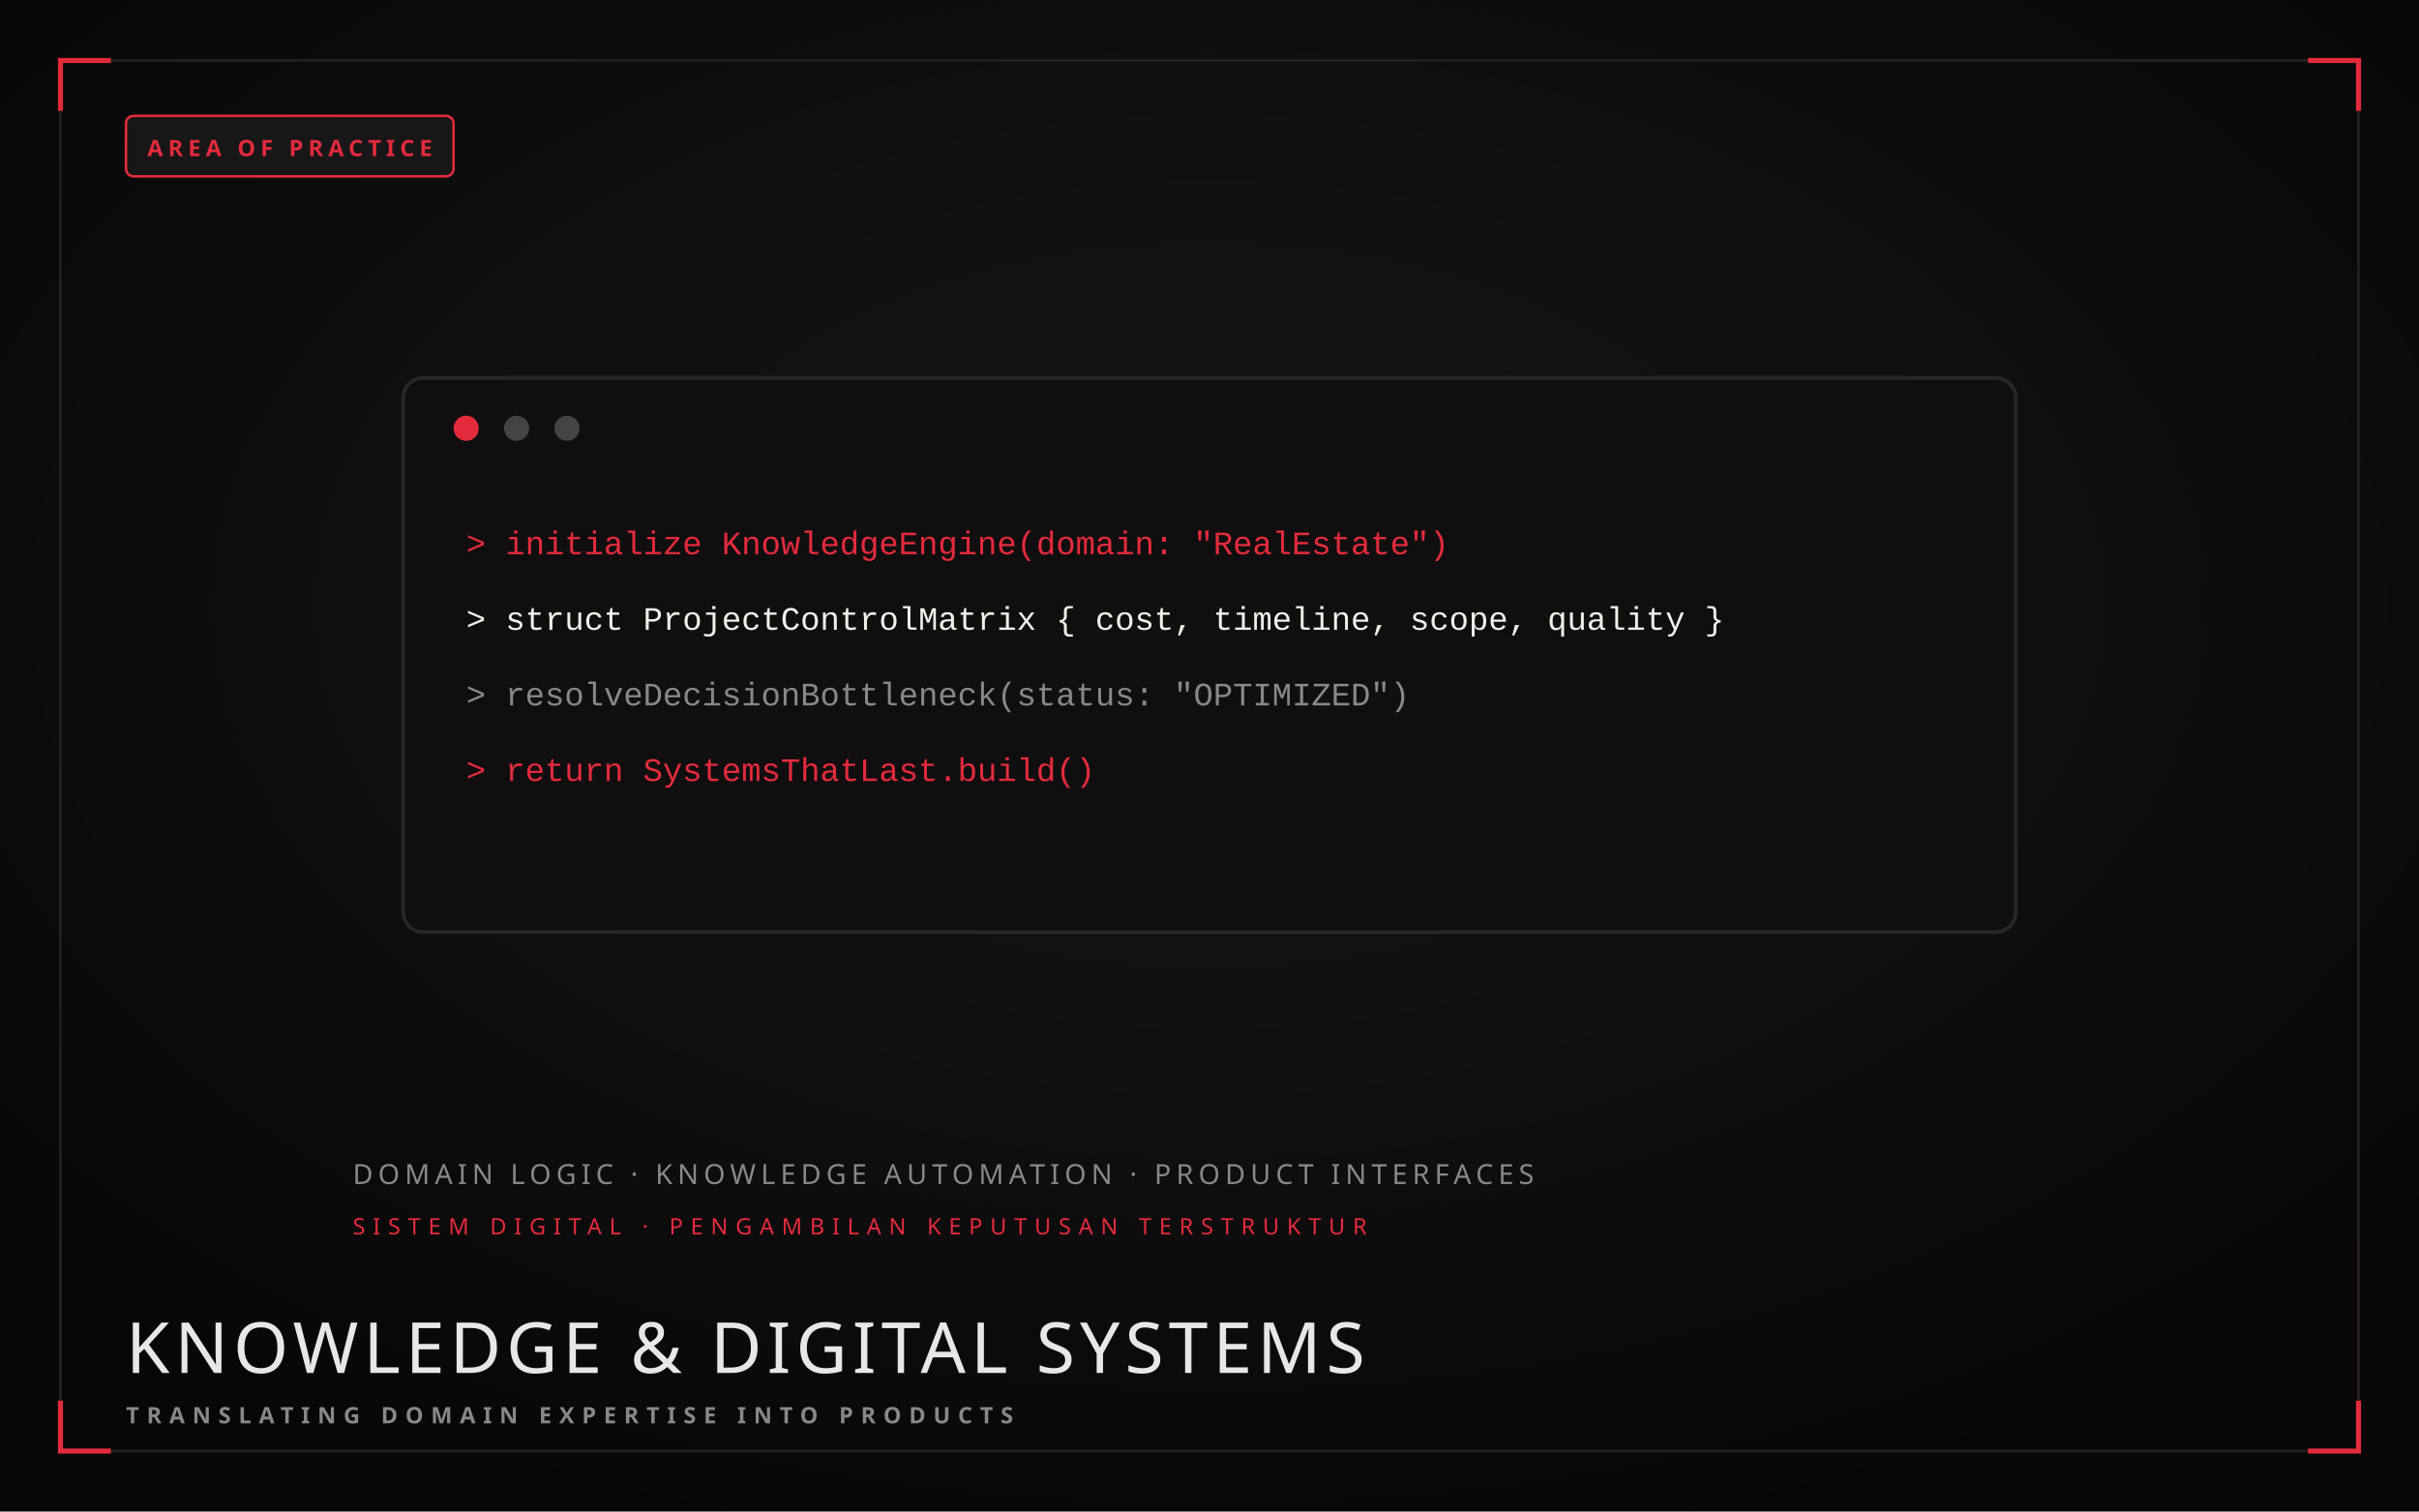
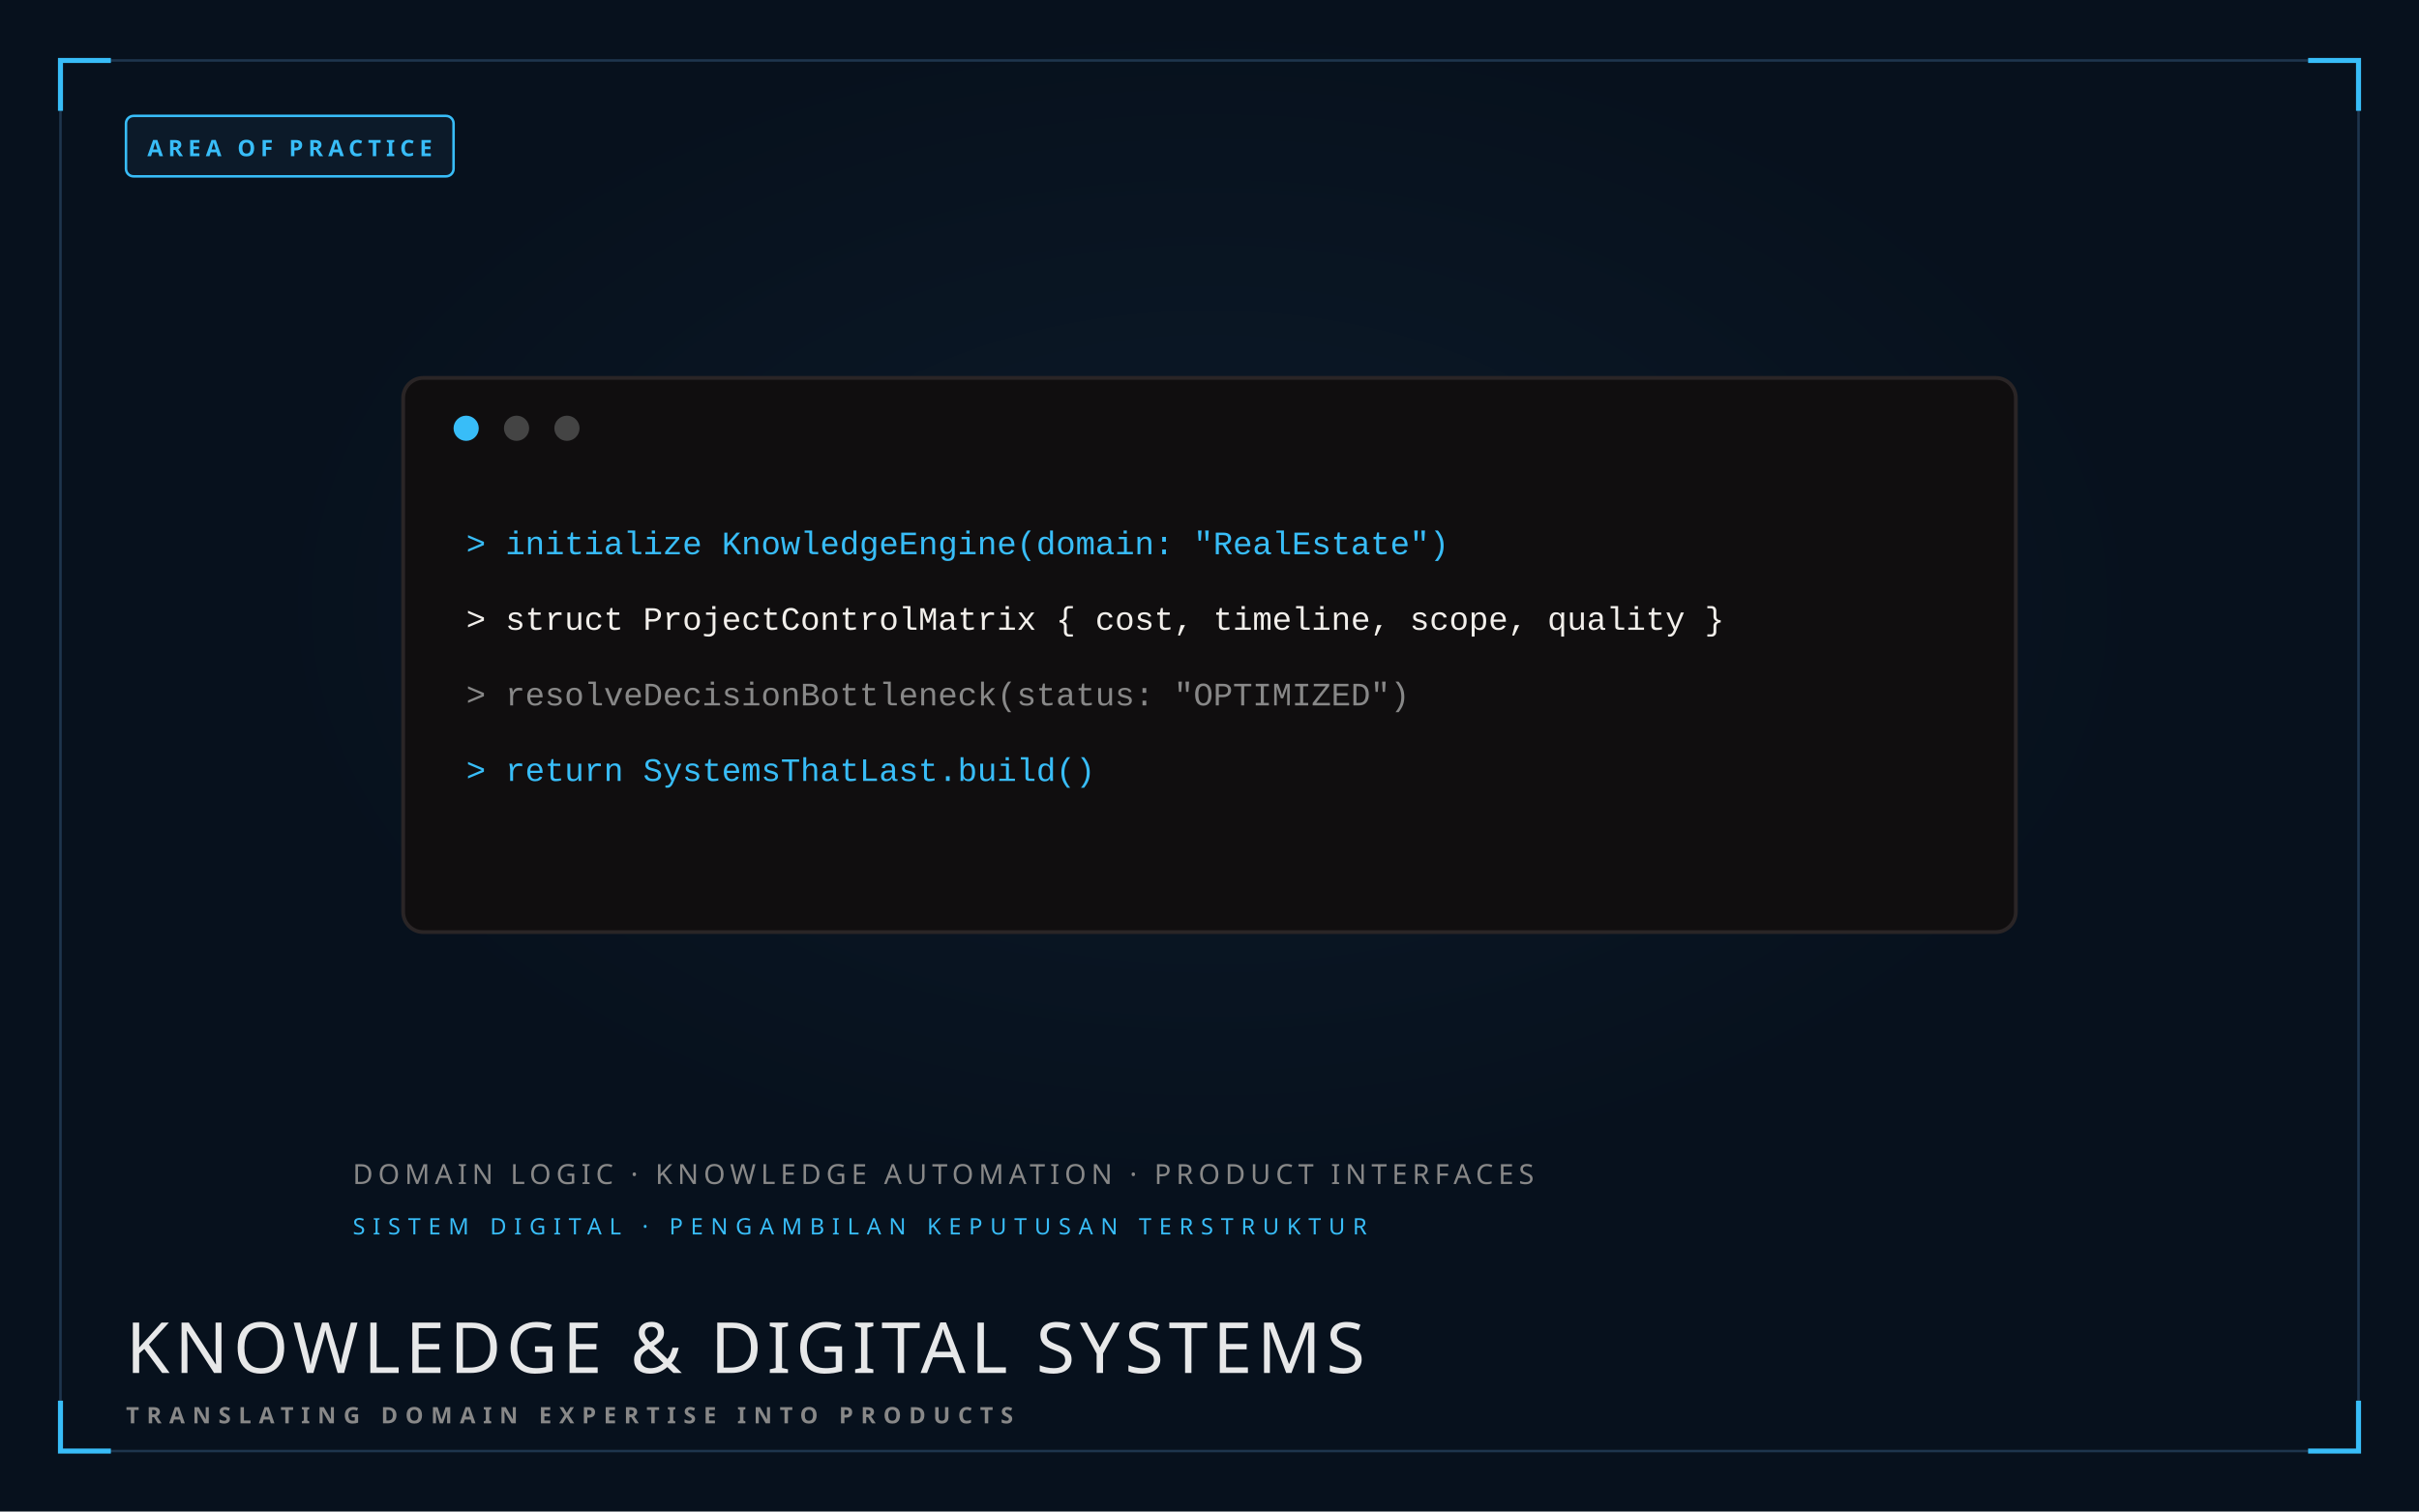
<svg xmlns="http://www.w3.org/2000/svg" viewBox="0 0 960 600" width="960" height="600">
  <defs>
    <radialGradient id="cardGrad" cx="50%" cy="40%" r="65%">
-       <stop offset="0%" stop-color="#191617" />
-       <stop offset="60%" stop-color="#0f0d0e" />
-       <stop offset="100%" stop-color="#080708" />
+       <stop offset="0%" stop-color="#0c1a29" />
+       <stop offset="60%" stop-color="#07111D" />
+       <stop offset="100%" stop-color="#07111D" />
    </radialGradient>
    <linearGradient id="glowRed" x1="0%" y1="0%" x2="100%" y2="0%">
-       <stop offset="0%" stop-color="#e32b3c" />
-       <stop offset="100%" stop-color="#800615" />
+       <stop offset="0%" stop-color="#38BDF8" />
+       <stop offset="100%" stop-color="#0369a1" />
    </linearGradient>
  </defs>
  <rect width="960" height="600" fill="url(#cardGrad)" />
-   <rect x="24" y="24" width="912" height="552" fill="none" stroke="#252122" stroke-width="1" />
-   <rect x="50" y="46" width="130" height="24" rx="3" fill="#191617" stroke="#e32b3c" stroke-width="1" />
-   <text x="115" y="62" font-family="'Manrope', sans-serif" font-size="9" font-weight="700" letter-spacing="2" fill="#e32b3c" text-anchor="middle">AREA OF PRACTICE</text>
-   <path d="M 24,44 L 24,24 L 44,24" fill="none" stroke="#e32b3c" stroke-width="2" />
-   <path d="M 936,44 L 936,24 L 916,24" fill="none" stroke="#e32b3c" stroke-width="2" />
-   <path d="M 24,556 L 24,576 L 44,576" fill="none" stroke="#e32b3c" stroke-width="2" />
-   <path d="M 936,556 L 936,576 L 916,576" fill="none" stroke="#e32b3c" stroke-width="2" />
+   <rect x="24" y="24" width="912" height="552" fill="none" stroke="#1e354d" stroke-width="1" />
+   <rect x="50" y="46" width="130" height="24" rx="3" fill="#0c1a29" stroke="#38BDF8" stroke-width="1" />
+   <text x="115" y="62" font-family="'Manrope', sans-serif" font-size="9" font-weight="700" letter-spacing="2" fill="#38BDF8" text-anchor="middle">AREA OF PRACTICE</text>
+   <path d="M 24,44 L 24,24 L 44,24" fill="none" stroke="#38BDF8" stroke-width="2" />
+   <path d="M 936,44 L 936,24 L 916,24" fill="none" stroke="#38BDF8" stroke-width="2" />
+   <path d="M 24,556 L 24,576 L 44,576" fill="none" stroke="#38BDF8" stroke-width="2" />
+   <path d="M 936,556 L 936,576 L 916,576" fill="none" stroke="#38BDF8" stroke-width="2" />
  <g transform="translate(160, 150)">
    <rect x="0" y="0" width="640" height="220" rx="8" fill="#100e0f" stroke="#2a2526" stroke-width="1.5" />
-     <circle cx="25" cy="20" r="5" fill="#e32b3c" />
+     <circle cx="25" cy="20" r="5" fill="#38BDF8" />
    <circle cx="45" cy="20" r="5" fill="#444" />
    <circle cx="65" cy="20" r="5" fill="#444" />
-     <text x="25" y="70" font-family="'Courier New', monospace" font-size="13" fill="#e32b3c">&gt; initialize KnowledgeEngine(domain: "RealEstate")</text>
+     <text x="25" y="70" font-family="'Courier New', monospace" font-size="13" fill="#38BDF8">&gt; initialize KnowledgeEngine(domain: "RealEstate")</text>
    <text x="25" y="100" font-family="'Courier New', monospace" font-size="13" fill="#f2efeb">&gt; struct ProjectControlMatrix { cost, timeline, scope, quality }</text>
    <text x="25" y="130" font-family="'Courier New', monospace" font-size="13" fill="#888">&gt; resolveDecisionBottleneck(status: "OPTIMIZED")</text>
-     <text x="25" y="160" font-family="'Courier New', monospace" font-size="13" fill="#e32b3c">&gt; return SystemsThatLast.build()</text>
+     <text x="25" y="160" font-family="'Courier New', monospace" font-size="13" fill="#38BDF8">&gt; return SystemsThatLast.build()</text>
  </g>
  <text x="140" y="470" font-family="'Manrope', sans-serif" font-size="11" letter-spacing="2" fill="#888">DOMAIN LOGIC · KNOWLEDGE AUTOMATION · PRODUCT INTERFACES</text>
-   <text x="140" y="490" font-family="'Manrope', sans-serif" font-size="9" letter-spacing="3" fill="#e32b3c">SISTEM DIGITAL · PENGAMBILAN KEPUTUSAN TERSTRUKTUR</text>
+   <text x="140" y="490" font-family="'Manrope', sans-serif" font-size="9" letter-spacing="3" fill="#38BDF8">SISTEM DIGITAL · PENGAMBILAN KEPUTUSAN TERSTRUKTUR</text>
  <text x="50" y="545" font-family="'Anton', Impact, sans-serif" font-size="28" letter-spacing="2" fill="#ffffff" opacity="0.9">KNOWLEDGE &amp; DIGITAL SYSTEMS</text>
  <text x="50" y="565" font-family="'Manrope', sans-serif" font-size="9" font-weight="600" letter-spacing="3" fill="#888">TRANSLATING DOMAIN EXPERTISE INTO PRODUCTS</text>
</svg>
